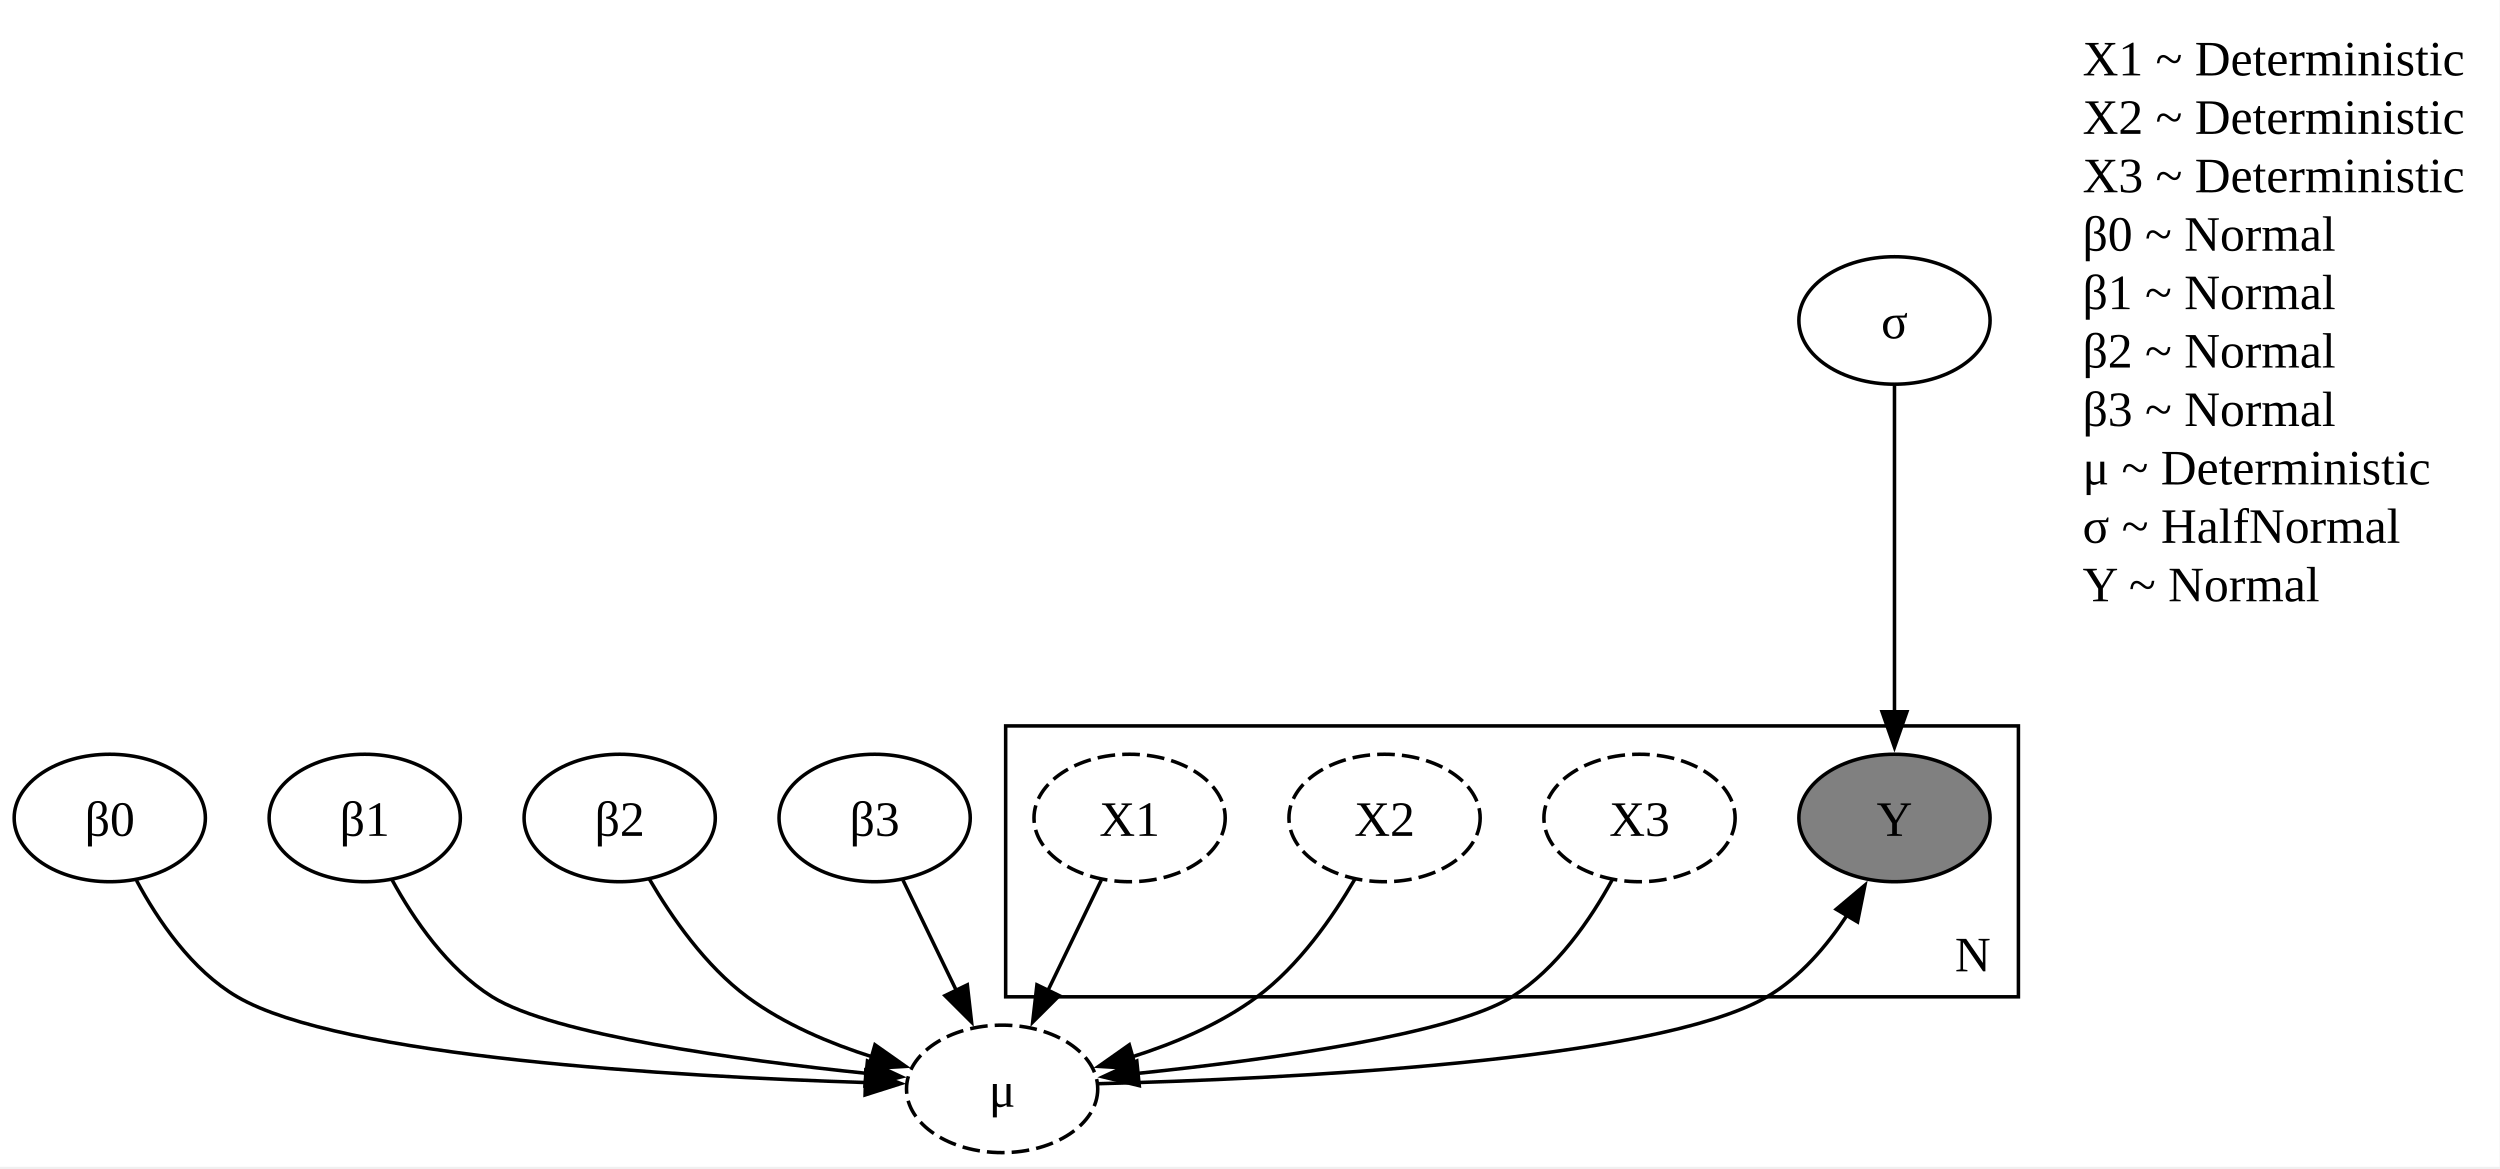
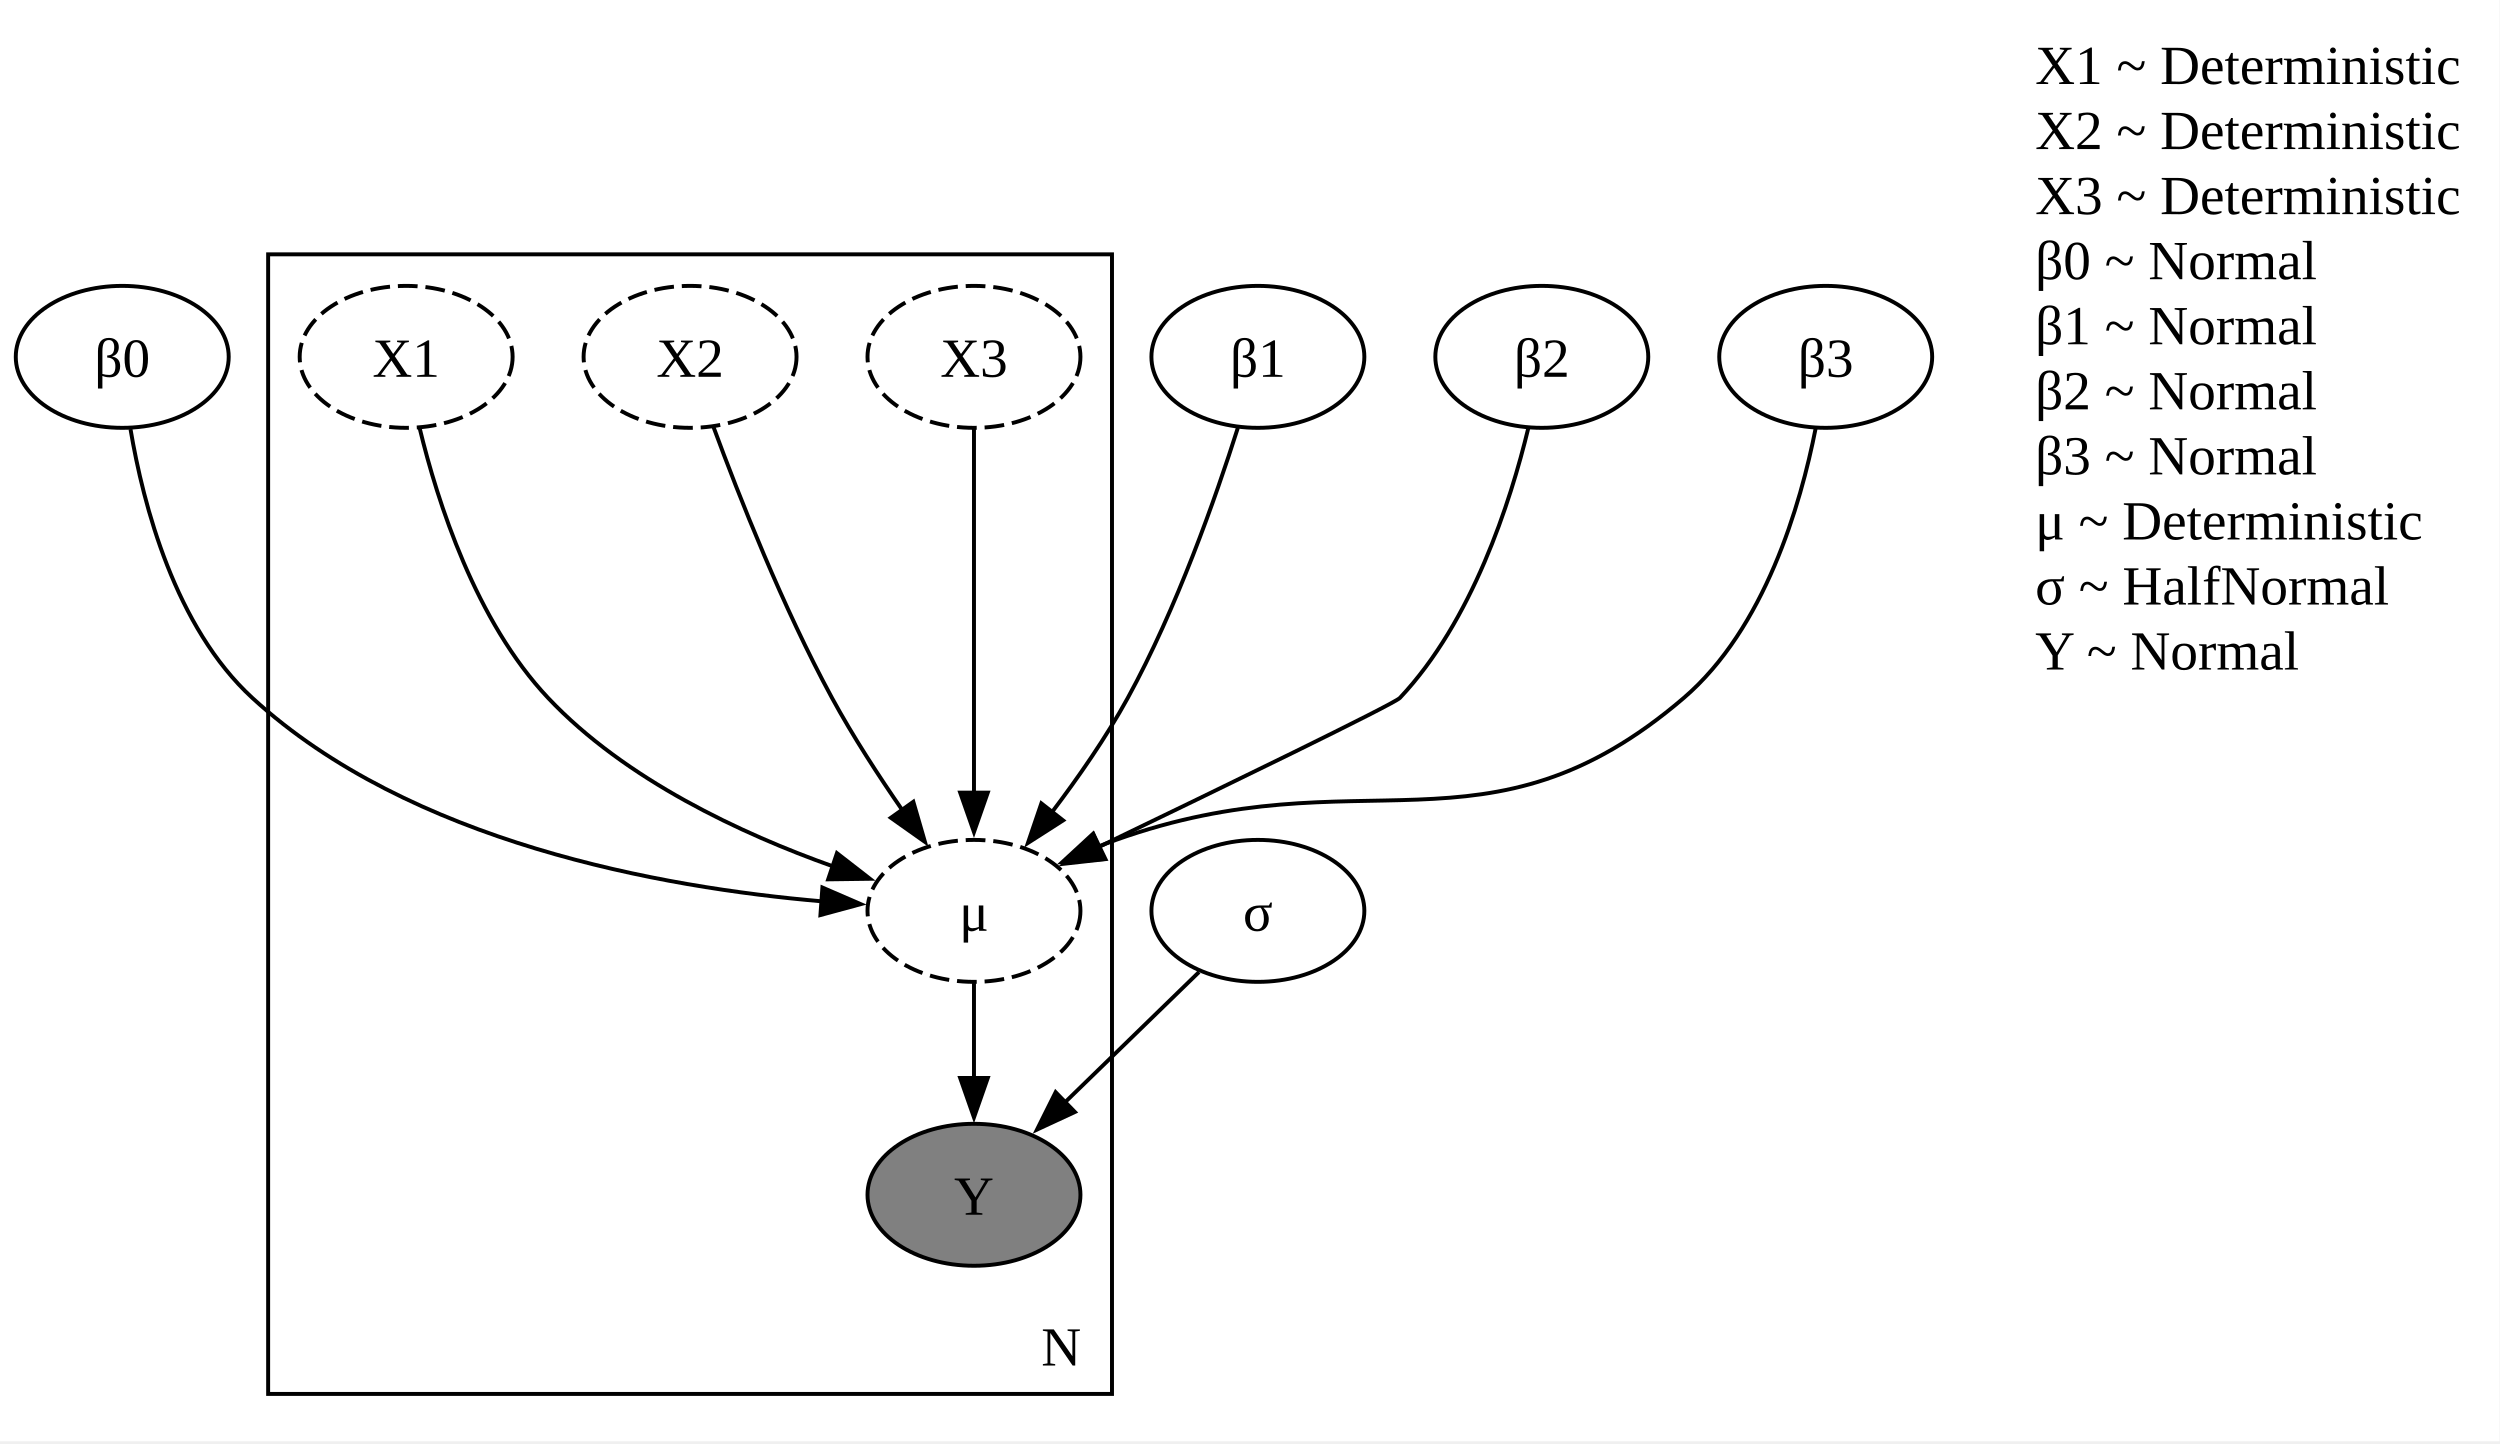
- <svg xmlns="http://www.w3.org/2000/svg" width="706pt" height="330pt" viewBox="0.00 0.00 706.00 330.00">
-   <g id="graph0" class="graph" transform="scale(1 1) rotate(0) translate(4 325.5)">
-     <polygon fill="white" stroke="none" points="-4,4 -4,-325.5 701.88,-325.5 701.88,4 -4,4" />
+ <svg xmlns="http://www.w3.org/2000/svg" width="634pt" height="366pt" viewBox="0.00 0.00 634.00 366.00">
+   <g id="graph0" class="graph" transform="scale(1 1) rotate(0) translate(4 361.5)">
+     <polygon fill="white" stroke="none" points="-4,4 -4,-361.5 629.88,-361.5 629.88,4 -4,4" />
    <g id="clust1" class="cluster">
-       <polygon fill="none" stroke="black" points="280,-44 280,-120.5 566,-120.5 566,-44 280,-44" />
-       <text xml:space="preserve" text-anchor="middle" x="553.12" y="-51.2" font-family="Times New Roman,serif" font-size="14.00">N</text>
+       <polygon fill="none" stroke="black" points="64,-8 64,-297 278,-297 278,-8 64,-8" />
+       <text xml:space="preserve" text-anchor="middle" x="265.12" y="-15.2" font-family="Times New Roman,serif" font-size="14.00">N</text>
    </g>
    <g id="node1" class="node">
-       <ellipse fill="white" stroke="black" cx="27" cy="-94.5" rx="27" ry="18" />
-       <text xml:space="preserve" text-anchor="middle" x="27" y="-89.45" font-family="Times New Roman,serif" font-size="14.00">β0</text>
+       <ellipse fill="white" stroke="black" cx="27" cy="-271" rx="27" ry="18" />
+       <text xml:space="preserve" text-anchor="middle" x="27" y="-265.95" font-family="Times New Roman,serif" font-size="14.00">β0</text>
+     </g>
+     <g id="node9" class="node">
+       <ellipse fill="white" stroke="black" stroke-dasharray="5,2" cx="243" cy="-130.5" rx="27" ry="18" />
+       <text xml:space="preserve" text-anchor="middle" x="243" y="-125.45" font-family="Times New Roman,serif" font-size="14.00">μ</text>
+     </g>
+     <g id="edge4" class="edge">
+       <path fill="none" stroke="black" d="M29.09,-252.7C32.34,-233.37 40.42,-202.46 60,-184.5 99.94,-147.87 163.7,-136.42 204.45,-132.92" />
+       <polygon fill="black" stroke="black" points="204.56,-136.42 214.28,-132.21 204.06,-129.44 204.56,-136.42" />
+     </g>
+     <g id="node2" class="node">
+       <ellipse fill="white" stroke="black" cx="315" cy="-271" rx="27" ry="18" />
+       <text xml:space="preserve" text-anchor="middle" x="315" y="-265.95" font-family="Times New Roman,serif" font-size="14.00">β1</text>
+     </g>
+     <g id="edge5" class="edge">
+       <path fill="none" stroke="black" d="M309.93,-253.03C304.31,-235.34 294.39,-207.1 282,-184.5 276.52,-174.49 269.38,-164.23 262.7,-155.43" />
+       <polygon fill="black" stroke="black" points="265.6,-153.45 256.68,-147.73 260.09,-157.76 265.6,-153.45" />
+     </g>
+     <g id="node3" class="node">
+       <ellipse fill="white" stroke="black" cx="387" cy="-271" rx="27" ry="18" />
+       <text xml:space="preserve" text-anchor="middle" x="387" y="-265.95" font-family="Times New Roman,serif" font-size="14.00">β2</text>
+     </g>
+     <g id="edge6" class="edge">
+       <path fill="none" stroke="black" d="M383.58,-252.94C379.04,-234.12 369.35,-203.94 351,-184.5 349.53,-182.95 305.88,-161.76 274.53,-146.65" />
+       <polygon fill="black" stroke="black" points="276.34,-143.63 265.81,-142.45 273.3,-149.94 276.34,-143.63" />
+     </g>
+     <g id="node4" class="node">
+       <ellipse fill="white" stroke="black" cx="459" cy="-271" rx="27" ry="18" />
+       <text xml:space="preserve" text-anchor="middle" x="459" y="-265.95" font-family="Times New Roman,serif" font-size="14.00">β3</text>
+     </g>
+     <g id="edge7" class="edge">
+       <path fill="none" stroke="black" d="M456.45,-252.88C452.63,-233.43 443.54,-202.11 423,-184.5 372.91,-141.57 341.13,-170.69 279,-148.5 277.45,-147.95 275.89,-147.35 274.31,-146.72" />
+       <polygon fill="black" stroke="black" points="275.98,-143.64 265.42,-142.88 273.2,-150.06 275.98,-143.64" />
    </g>
    <g id="node5" class="node">
-       <ellipse fill="white" stroke="black" stroke-dasharray="5,2" cx="279" cy="-18" rx="27" ry="18" />
-       <text xml:space="preserve" text-anchor="middle" x="279" y="-12.95" font-family="Times New Roman,serif" font-size="14.00">μ</text>
-     </g>
-     <g id="edge4" class="edge">
-       <path fill="none" stroke="black" d="M34.56,-76.84C40.59,-65.6 50.15,-51.5 63,-44 92.24,-26.92 186.61,-21.5 240.44,-19.79" />
-       <polygon fill="black" stroke="black" points="240.5,-23.29 250.4,-19.5 240.3,-16.29 240.5,-23.29" />
-     </g>
-     <g id="node2" class="node">
-       <ellipse fill="white" stroke="black" cx="99" cy="-94.5" rx="27" ry="18" />
-       <text xml:space="preserve" text-anchor="middle" x="99" y="-89.45" font-family="Times New Roman,serif" font-size="14.00">β1</text>
-     </g>
-     <g id="edge5" class="edge">
-       <path fill="none" stroke="black" d="M106.7,-77.06C112.79,-65.93 122.37,-51.86 135,-44 152.25,-33.26 204.28,-26.17 240.82,-22.37" />
-       <polygon fill="black" stroke="black" points="240.97,-25.87 250.57,-21.4 240.27,-18.91 240.97,-25.87" />
-     </g>
-     <g id="node3" class="node">
-       <ellipse fill="white" stroke="black" cx="171" cy="-94.5" rx="27" ry="18" />
-       <text xml:space="preserve" text-anchor="middle" x="171" y="-89.45" font-family="Times New Roman,serif" font-size="14.00">β2</text>
-     </g>
-     <g id="edge6" class="edge">
-       <path fill="none" stroke="black" d="M179.39,-77.21C185.68,-66.44 195.22,-52.73 207,-44 217.42,-36.28 230.41,-30.8 242.48,-26.99" />
-       <polygon fill="black" stroke="black" points="243.09,-30.45 251.75,-24.35 241.17,-23.72 243.09,-30.45" />
-     </g>
-     <g id="node4" class="node">
-       <ellipse fill="white" stroke="black" cx="243" cy="-94.5" rx="27" ry="18" />
-       <text xml:space="preserve" text-anchor="middle" x="243" y="-89.45" font-family="Times New Roman,serif" font-size="14.00">β3</text>
-     </g>
-     <g id="edge7" class="edge">
-       <path fill="none" stroke="black" d="M250.99,-76.97C255.42,-67.8 261.03,-56.19 266.07,-45.77" />
-       <polygon fill="black" stroke="black" points="269.17,-47.38 270.37,-36.85 262.87,-44.33 269.17,-47.38" />
+       <ellipse fill="white" stroke="black" cx="315" cy="-130.5" rx="27" ry="18" />
+       <text xml:space="preserve" text-anchor="middle" x="315" y="-125.45" font-family="Times New Roman,serif" font-size="14.00">σ</text>
    </g>
    <g id="node10" class="node">
-       <ellipse fill="grey" stroke="black" cx="531" cy="-94.5" rx="27" ry="18" />
-       <text xml:space="preserve" text-anchor="middle" x="531" y="-89.45" font-family="Times New Roman,serif" font-size="14.00">Y</text>
+       <ellipse fill="grey" stroke="black" cx="243" cy="-58.5" rx="27" ry="18" />
+       <text xml:space="preserve" text-anchor="middle" x="243" y="-53.45" font-family="Times New Roman,serif" font-size="14.00">Y</text>
+     </g>
+     <g id="edge9" class="edge">
+       <path fill="none" stroke="black" d="M300.08,-115C290.23,-105.42 277.14,-92.69 265.97,-81.84" />
+       <polygon fill="black" stroke="black" points="268.59,-79.5 258.98,-75.04 263.71,-84.52 268.59,-79.5" />
+     </g>
+     <g id="node6" class="node">
+       <ellipse fill="white" stroke="black" stroke-dasharray="5,2" cx="99" cy="-271" rx="27" ry="18" />
+       <text xml:space="preserve" text-anchor="middle" x="99" y="-265.95" font-family="Times New Roman,serif" font-size="14.00">X1</text>
+     </g>
+     <g id="edge1" class="edge">
+       <path fill="none" stroke="black" d="M102.42,-252.94C106.96,-234.12 116.65,-203.94 135,-184.5 154.59,-163.75 184.04,-150.05 207.24,-141.79" />
+       <polygon fill="black" stroke="black" points="208.25,-145.14 216.62,-138.64 206.02,-138.5 208.25,-145.14" />
+     </g>
+     <g id="node7" class="node">
+       <ellipse fill="white" stroke="black" stroke-dasharray="5,2" cx="171" cy="-271" rx="27" ry="18" />
+       <text xml:space="preserve" text-anchor="middle" x="171" y="-265.95" font-family="Times New Roman,serif" font-size="14.00">X2</text>
+     </g>
+     <g id="edge2" class="edge">
+       <path fill="none" stroke="black" d="M176.96,-253.16C183.44,-235.58 194.55,-207.43 207,-184.5 212.25,-174.84 218.81,-164.74 224.88,-155.98" />
+       <polygon fill="black" stroke="black" points="227.62,-158.17 230.57,-147.99 221.92,-154.11 227.62,-158.17" />
+     </g>
+     <g id="node8" class="node">
+       <ellipse fill="white" stroke="black" stroke-dasharray="5,2" cx="243" cy="-271" rx="27" ry="18" />
+       <text xml:space="preserve" text-anchor="middle" x="243" y="-265.95" font-family="Times New Roman,serif" font-size="14.00">X3</text>
+     </g>
+     <g id="edge3" class="edge">
+       <path fill="none" stroke="black" d="M243,-252.74C243,-229.62 243,-188.28 243,-160.38" />
+       <polygon fill="black" stroke="black" points="246.5,-160.49 243,-150.49 239.5,-160.49 246.5,-160.49" />
    </g>
    <g id="edge8" class="edge">
-       <path fill="none" stroke="black" d="M306.09,-19.46C356.75,-20.75 463.54,-25.63 495,-44 504.33,-49.45 511.93,-58.39 517.7,-67.17" />
-       <polygon fill="black" stroke="black" points="514.55,-68.72 522.66,-75.54 520.57,-65.15 514.55,-68.72" />
-     </g>
-     <g id="node6" class="node">
-       <ellipse fill="white" stroke="black" cx="531" cy="-235" rx="27" ry="18" />
-       <text xml:space="preserve" text-anchor="middle" x="531" y="-229.95" font-family="Times New Roman,serif" font-size="14.00">σ</text>
-     </g>
-     <g id="edge9" class="edge">
-       <path fill="none" stroke="black" d="M531,-216.74C531,-193.62 531,-152.28 531,-124.38" />
-       <polygon fill="black" stroke="black" points="534.5,-124.49 531,-114.49 527.5,-124.49 534.5,-124.49" />
-     </g>
-     <g id="node7" class="node">
-       <ellipse fill="white" stroke="black" stroke-dasharray="5,2" cx="315" cy="-94.5" rx="27" ry="18" />
-       <text xml:space="preserve" text-anchor="middle" x="315" y="-89.45" font-family="Times New Roman,serif" font-size="14.00">X1</text>
-     </g>
-     <g id="edge1" class="edge">
-       <path fill="none" stroke="black" d="M307.01,-76.97C302.58,-67.8 296.97,-56.19 291.93,-45.77" />
-       <polygon fill="black" stroke="black" points="295.13,-44.33 287.63,-36.85 288.83,-47.38 295.13,-44.33" />
-     </g>
-     <g id="node8" class="node">
-       <ellipse fill="white" stroke="black" stroke-dasharray="5,2" cx="387" cy="-94.5" rx="27" ry="18" />
-       <text xml:space="preserve" text-anchor="middle" x="387" y="-89.45" font-family="Times New Roman,serif" font-size="14.00">X2</text>
-     </g>
-     <g id="edge2" class="edge">
-       <path fill="none" stroke="black" d="M378.61,-77.21C372.32,-66.44 362.78,-52.73 351,-44 340.58,-36.28 327.59,-30.8 315.52,-26.99" />
-       <polygon fill="black" stroke="black" points="316.83,-23.72 306.25,-24.35 314.91,-30.45 316.83,-23.72" />
-     </g>
-     <g id="node9" class="node">
-       <ellipse fill="white" stroke="black" stroke-dasharray="5,2" cx="459" cy="-94.5" rx="27" ry="18" />
-       <text xml:space="preserve" text-anchor="middle" x="459" y="-89.45" font-family="Times New Roman,serif" font-size="14.00">X3</text>
-     </g>
-     <g id="edge3" class="edge">
-       <path fill="none" stroke="black" d="M451.3,-77.06C445.21,-65.93 435.63,-51.86 423,-44 405.75,-33.26 353.72,-26.17 317.18,-22.37" />
-       <polygon fill="black" stroke="black" points="317.73,-18.91 307.43,-21.4 317.03,-25.87 317.73,-18.91" />
+       <path fill="none" stroke="black" d="M243,-112.2C243,-104.91 243,-96.23 243,-88.04" />
+       <polygon fill="black" stroke="black" points="246.5,-88.12 243,-78.12 239.5,-88.12 246.5,-88.12" />
    </g>
    <g id="node11" class="node">
-       <text xml:space="preserve" text-anchor="start" x="584.12" y="-304.2" font-family="Times New Roman,serif" font-size="14.00">X1 ~ Deterministic</text>
-       <text xml:space="preserve" text-anchor="start" x="584.12" y="-287.7" font-family="Times New Roman,serif" font-size="14.00">X2 ~ Deterministic</text>
-       <text xml:space="preserve" text-anchor="start" x="584.12" y="-271.2" font-family="Times New Roman,serif" font-size="14.00">X3 ~ Deterministic</text>
-       <text xml:space="preserve" text-anchor="start" x="584.12" y="-254.7" font-family="Times New Roman,serif" font-size="14.00">β0 ~ Normal</text>
-       <text xml:space="preserve" text-anchor="start" x="584.12" y="-238.2" font-family="Times New Roman,serif" font-size="14.00">β1 ~ Normal</text>
-       <text xml:space="preserve" text-anchor="start" x="584.12" y="-221.7" font-family="Times New Roman,serif" font-size="14.00">β2 ~ Normal</text>
-       <text xml:space="preserve" text-anchor="start" x="584.12" y="-205.2" font-family="Times New Roman,serif" font-size="14.00">β3 ~ Normal</text>
-       <text xml:space="preserve" text-anchor="start" x="584.12" y="-188.7" font-family="Times New Roman,serif" font-size="14.00">μ ~ Deterministic</text>
-       <text xml:space="preserve" text-anchor="start" x="584.12" y="-172.2" font-family="Times New Roman,serif" font-size="14.00">σ ~ HalfNormal</text>
-       <text xml:space="preserve" text-anchor="start" x="584.12" y="-155.7" font-family="Times New Roman,serif" font-size="14.00">Y ~ Normal</text>
+       <text xml:space="preserve" text-anchor="start" x="512.12" y="-340.2" font-family="Times New Roman,serif" font-size="14.00">X1 ~ Deterministic</text>
+       <text xml:space="preserve" text-anchor="start" x="512.12" y="-323.7" font-family="Times New Roman,serif" font-size="14.00">X2 ~ Deterministic</text>
+       <text xml:space="preserve" text-anchor="start" x="512.12" y="-307.2" font-family="Times New Roman,serif" font-size="14.00">X3 ~ Deterministic</text>
+       <text xml:space="preserve" text-anchor="start" x="512.12" y="-290.7" font-family="Times New Roman,serif" font-size="14.00">β0 ~ Normal</text>
+       <text xml:space="preserve" text-anchor="start" x="512.12" y="-274.2" font-family="Times New Roman,serif" font-size="14.00">β1 ~ Normal</text>
+       <text xml:space="preserve" text-anchor="start" x="512.12" y="-257.7" font-family="Times New Roman,serif" font-size="14.00">β2 ~ Normal</text>
+       <text xml:space="preserve" text-anchor="start" x="512.12" y="-241.2" font-family="Times New Roman,serif" font-size="14.00">β3 ~ Normal</text>
+       <text xml:space="preserve" text-anchor="start" x="512.12" y="-224.7" font-family="Times New Roman,serif" font-size="14.00">μ ~ Deterministic</text>
+       <text xml:space="preserve" text-anchor="start" x="512.12" y="-208.2" font-family="Times New Roman,serif" font-size="14.00">σ ~ HalfNormal</text>
+       <text xml:space="preserve" text-anchor="start" x="512.12" y="-191.7" font-family="Times New Roman,serif" font-size="14.00">Y ~ Normal</text>
    </g>
  </g>
</svg>
